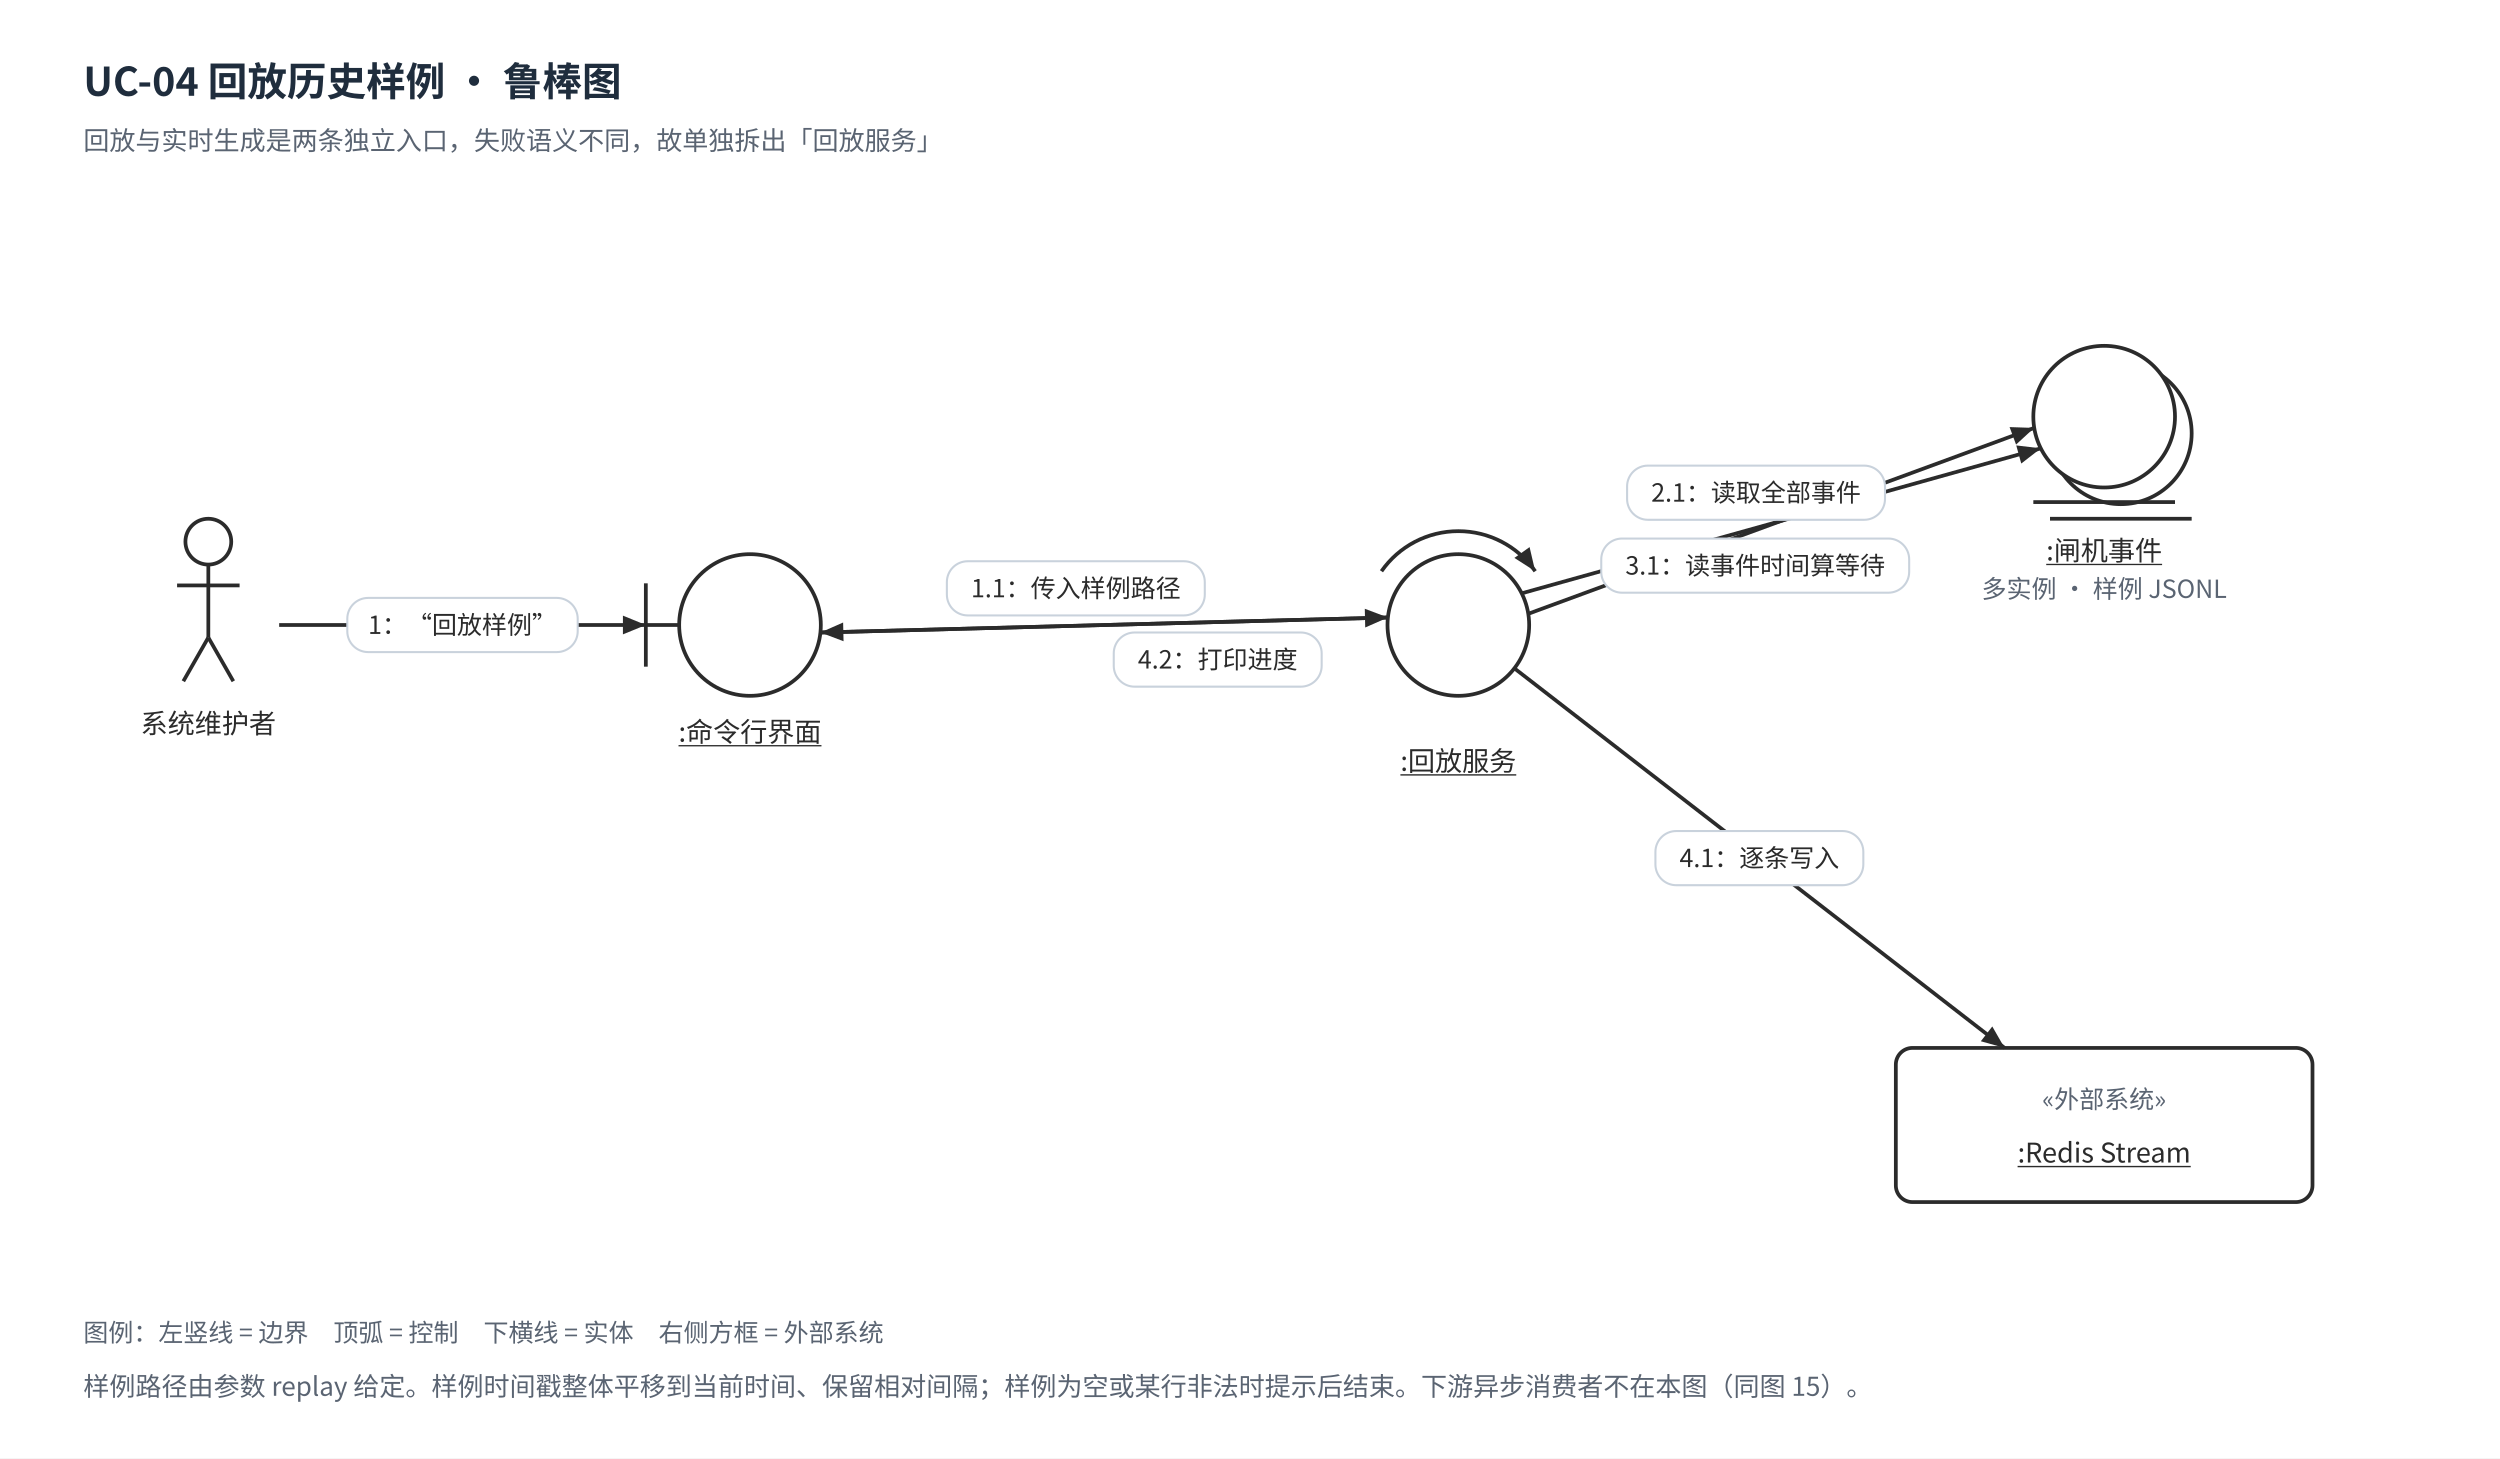
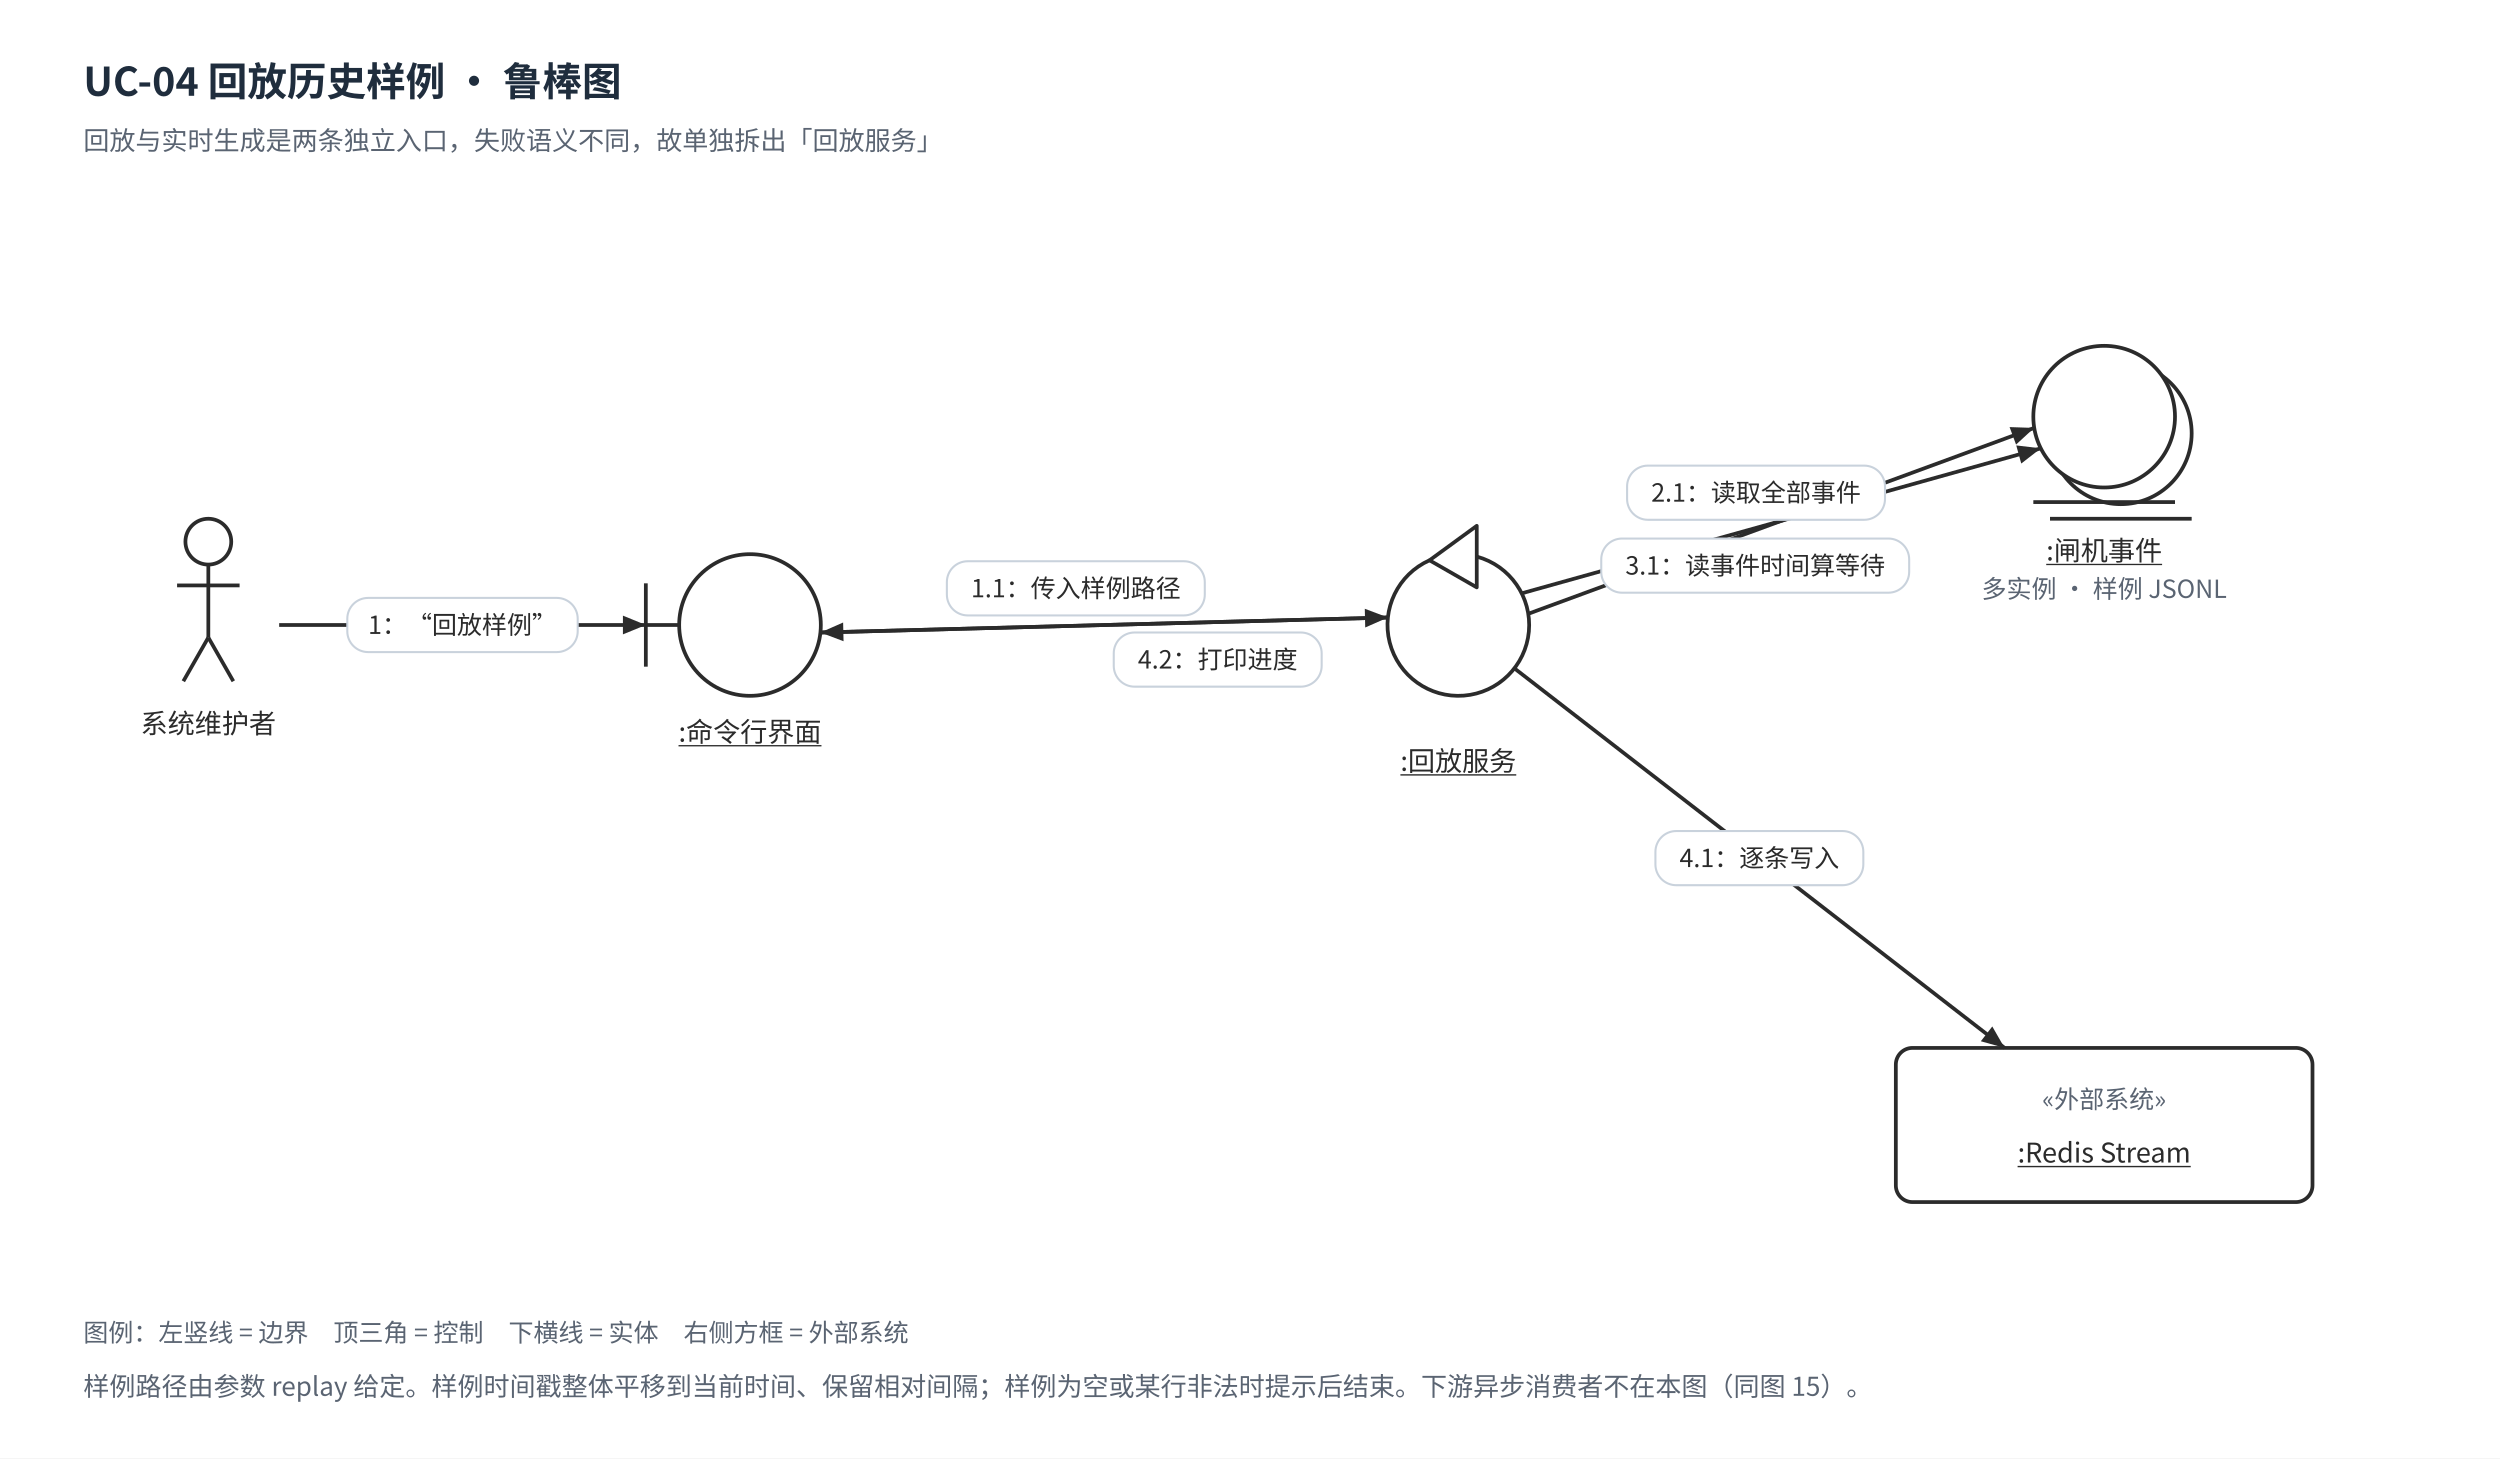
<svg xmlns="http://www.w3.org/2000/svg" width="1200" height="700" viewBox="0 0 1200 700" font-family="Microsoft YaHei, PingFang SC, Noto Sans CJK SC, sans-serif">
  <rect x="0" y="0" width="1200" height="700" fill="#ffffff" />
  <text x="40" y="46" font-size="19" font-weight="700" fill="#1f2d3d">UC-04 回放历史样例 · 鲁棒图</text>
  <text x="40" y="72" font-size="12.5" fill="#5a6472">回放与实时生成是两条独立入口，失败语义不同，故单独拆出「回放服务」</text>
  <circle cx="100" cy="260" r="11" fill="#fff" stroke="#2b2b2b" stroke-width="1.8" />
  <line x1="100" y1="271" x2="100" y2="306" stroke="#2b2b2b" stroke-width="1.8" />
  <line x1="85" y1="281" x2="115" y2="281" stroke="#2b2b2b" stroke-width="1.8" />
  <line x1="100" y1="306" x2="88" y2="327" stroke="#2b2b2b" stroke-width="1.8" />
  <line x1="100" y1="306" x2="112" y2="327" stroke="#2b2b2b" stroke-width="1.8" />
  <text x="100" y="352" text-anchor="middle" font-size="13" fill="#2b2b2b">系统维护者</text>
  <circle cx="360" cy="300" r="34" fill="#fff" stroke="#2b2b2b" stroke-width="1.8" />
  <line x1="310" y1="280" x2="310" y2="320" stroke="#2b2b2b" stroke-width="1.8" />
  <line x1="310" y1="300" x2="326" y2="300" stroke="#2b2b2b" stroke-width="1.8" />
  <text x="360" y="356" text-anchor="middle" font-size="13" text-decoration="underline" fill="#2b2b2b">:命令行界面</text>
-   <circle cx="700" cy="300" r="34" fill="#fff" stroke="#2b2b2b" stroke-width="1.8" />
-   <path d="M663.1,274.2 A45,45 0 0 1 736.9,274.2" fill="none" stroke="#2b2b2b" stroke-width="1.8" />
-   <path d="M736.9,274.2 L726.9,267.8 L734.2,262.6 Z" fill="#2b2b2b" />
+   <path d="M686.17,268.94 A34,34 0 1 0 708.84,267.17" fill="#fff" stroke="#2b2b2b" stroke-width="1.8" />
+   <path d="M708.84,252.40 L686.17,268.94 L708.84,281.94 Z" fill="#fff" stroke="#2b2b2b" stroke-width="1.8" stroke-linejoin="round" />
  <text x="700" y="370" text-anchor="middle" font-size="13" text-decoration="underline" fill="#2b2b2b">:回放服务</text>
  <circle cx="1018" cy="208" r="34" fill="#fff" stroke="#2b2b2b" stroke-width="1.8" />
  <line x1="984" y1="249" x2="1052" y2="249" stroke="#2b2b2b" stroke-width="1.8" />
  <circle cx="1010" cy="200" r="34" fill="#fff" stroke="#2b2b2b" stroke-width="1.8" />
  <line x1="976" y1="241" x2="1044" y2="241" stroke="#2b2b2b" stroke-width="1.8" />
  <text x="1010" y="269" text-anchor="middle" font-size="13" text-decoration="underline" fill="#2b2b2b">:闸机事件</text>
  <text x="1010" y="287" text-anchor="middle" font-size="12" fill="#5a6472">多实例 · 样例 JSONL</text>
  <rect x="910.0" y="503.0" width="200" height="74" rx="8" fill="#fff" stroke="#2b2b2b" stroke-width="1.8" />
  <text x="1010" y="532" text-anchor="middle" font-size="12" fill="#5a6472">«外部系统»</text>
  <text x="1010" y="558" text-anchor="middle" font-size="13" text-decoration="underline" fill="#2b2b2b">:Redis Stream</text>
  <line x1="134.0" y1="300.0" x2="310.0" y2="300.0" stroke="#2b2b2b" stroke-width="1.8" />
  <path d="M310.0,300.0 L299.0,304.5 L299.0,295.5 Z" fill="#2b2b2b" />
  <line x1="393.8" y1="303.6" x2="666.2" y2="296.4" stroke="#2b2b2b" stroke-width="1.8" />
  <path d="M666.2,296.4 L655.3,301.2 L655.1,292.2 Z" fill="#2b2b2b" />
  <line x1="666.2" y1="296.4" x2="393.8" y2="303.6" stroke="#2b2b2b" stroke-width="1.8" />
  <path d="M393.8,303.6 L404.7,298.8 L404.9,307.8 Z" fill="#2b2b2b" />
  <line x1="733.6" y1="294.6" x2="976.4" y2="205.4" stroke="#2b2b2b" stroke-width="1.8" />
  <path d="M976.4,205.4 L967.7,213.4 L964.6,205.0 Z" fill="#2b2b2b" />
  <line x1="730.4" y1="284.8" x2="979.6" y2="215.2" stroke="#2b2b2b" stroke-width="1.8" />
  <path d="M979.6,215.2 L970.2,222.5 L967.8,213.8 Z" fill="#2b2b2b" />
  <line x1="726.9" y1="320.8" x2="962.2" y2="503.0" stroke="#2b2b2b" stroke-width="1.8" />
  <path d="M962.2,503.0 L950.8,499.8 L956.3,492.7 Z" fill="#2b2b2b" />
  <g>
    <rect x="166.7" y="287.0" width="110.6" height="26" rx="10" fill="#fff" stroke="#c9d2dc" stroke-width="1" />
  </g>
  <text x="222.0" y="304.3" text-anchor="middle" font-size="12" fill="#2b2b2b">1：“回放样例”</text>
  <g>
    <rect x="454.5" y="269.4" width="123.8" height="26" rx="10" fill="#fff" stroke="#c9d2dc" stroke-width="1" />
  </g>
  <text x="516.4" y="286.7" text-anchor="middle" font-size="12" fill="#2b2b2b">1.1：传入样例路径</text>
  <g>
    <rect x="534.6" y="303.6" width="99.8" height="26" rx="10" fill="#fff" stroke="#c9d2dc" stroke-width="1" />
  </g>
  <text x="584.5" y="320.9" text-anchor="middle" font-size="12" fill="#2b2b2b">4.2：打印进度</text>
  <g>
    <rect x="781.0" y="223.5" width="123.8" height="26" rx="10" fill="#fff" stroke="#c9d2dc" stroke-width="1" />
  </g>
  <text x="842.9" y="240.8" text-anchor="middle" font-size="12" fill="#2b2b2b">2.1：读取全部事件</text>
  <g>
    <rect x="768.6" y="258.5" width="147.8" height="26" rx="10" fill="#fff" stroke="#c9d2dc" stroke-width="1" />
  </g>
  <text x="842.5" y="275.8" text-anchor="middle" font-size="12" fill="#2b2b2b">3.1：读事件时间算等待</text>
  <g>
    <rect x="794.6" y="398.9" width="99.8" height="26" rx="10" fill="#fff" stroke="#c9d2dc" stroke-width="1" />
  </g>
  <text x="844.5" y="416.2" text-anchor="middle" font-size="12" fill="#2b2b2b">4.1：逐条写入</text>
-   <text x="40" y="644" font-size="12" fill="#5a6472">图例：左竖线 = 边界　顶弧 = 控制　下横线 = 实体　右侧方框 = 外部系统</text>
+   <text x="40" y="644" font-size="12" fill="#5a6472">图例：左竖线 = 边界　顶三角 = 控制　下横线 = 实体　右侧方框 = 外部系统</text>
  <text x="40" y="670" font-size="12.5" fill="#5a6472">样例路径由参数 replay 给定。样例时间戳整体平移到当前时间、保留相对间隔；样例为空或某行非法时提示后结束。下游异步消费者不在本图（同图 15）。</text>
</svg>
